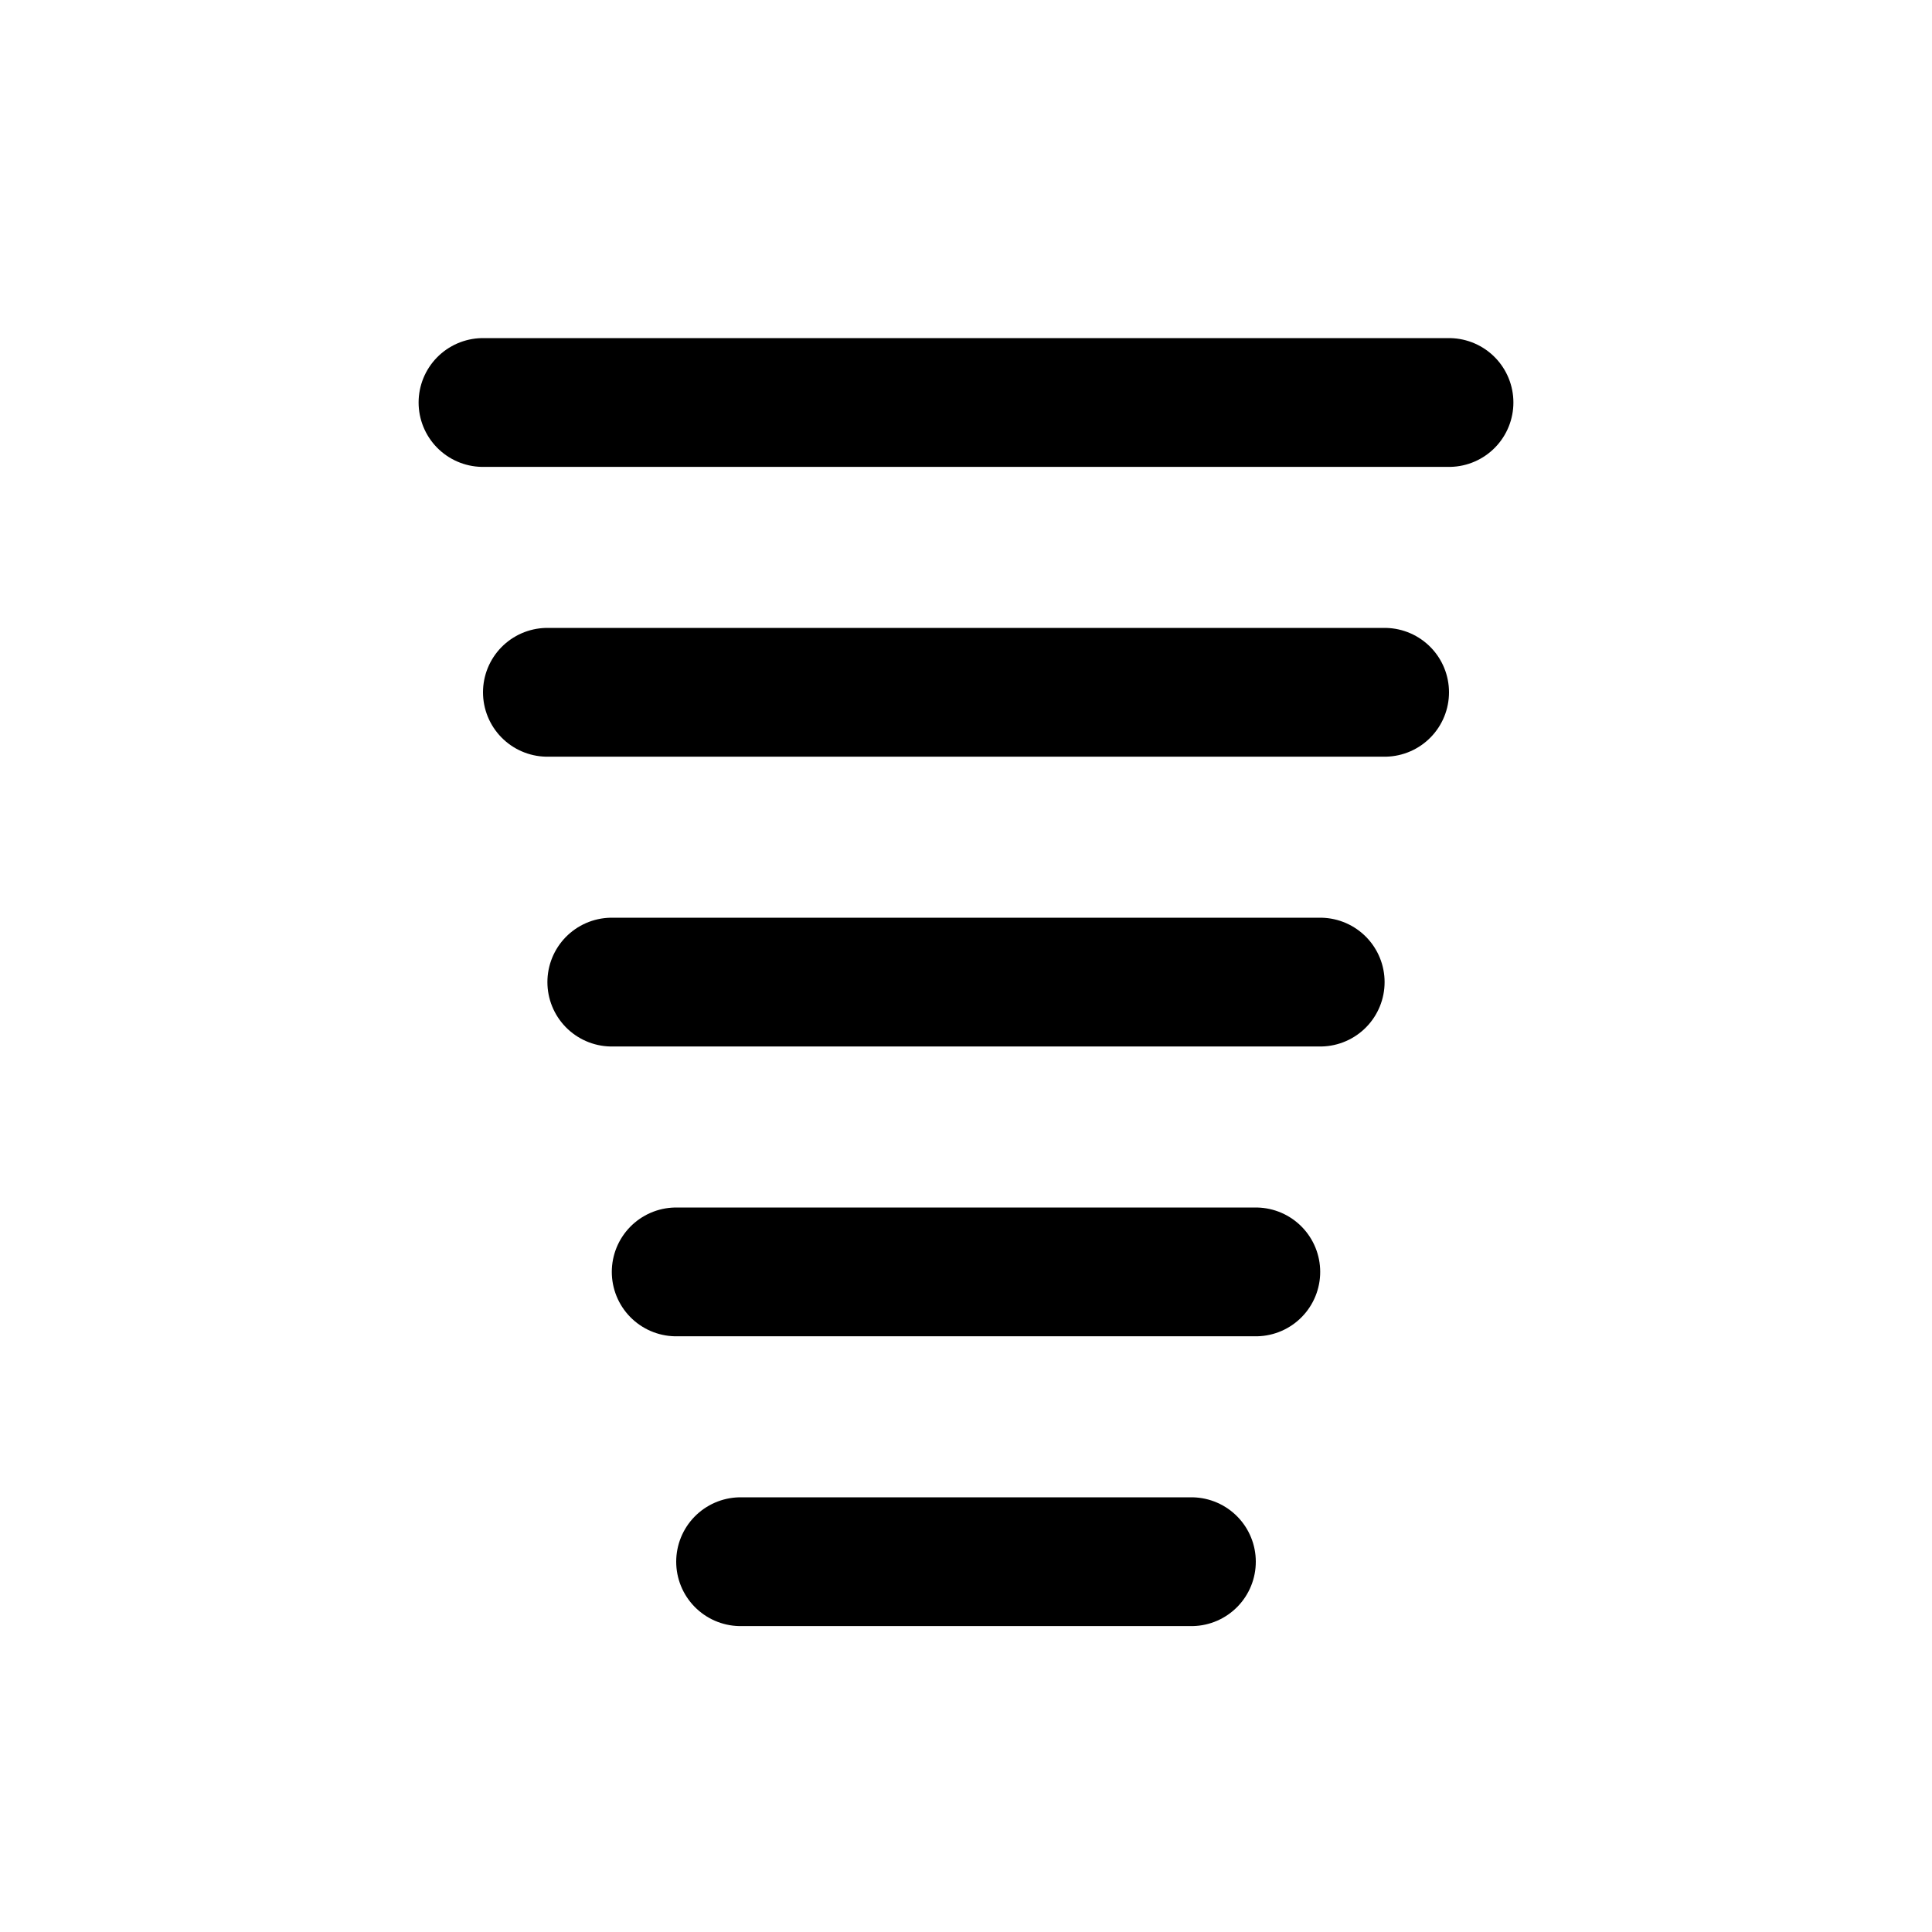
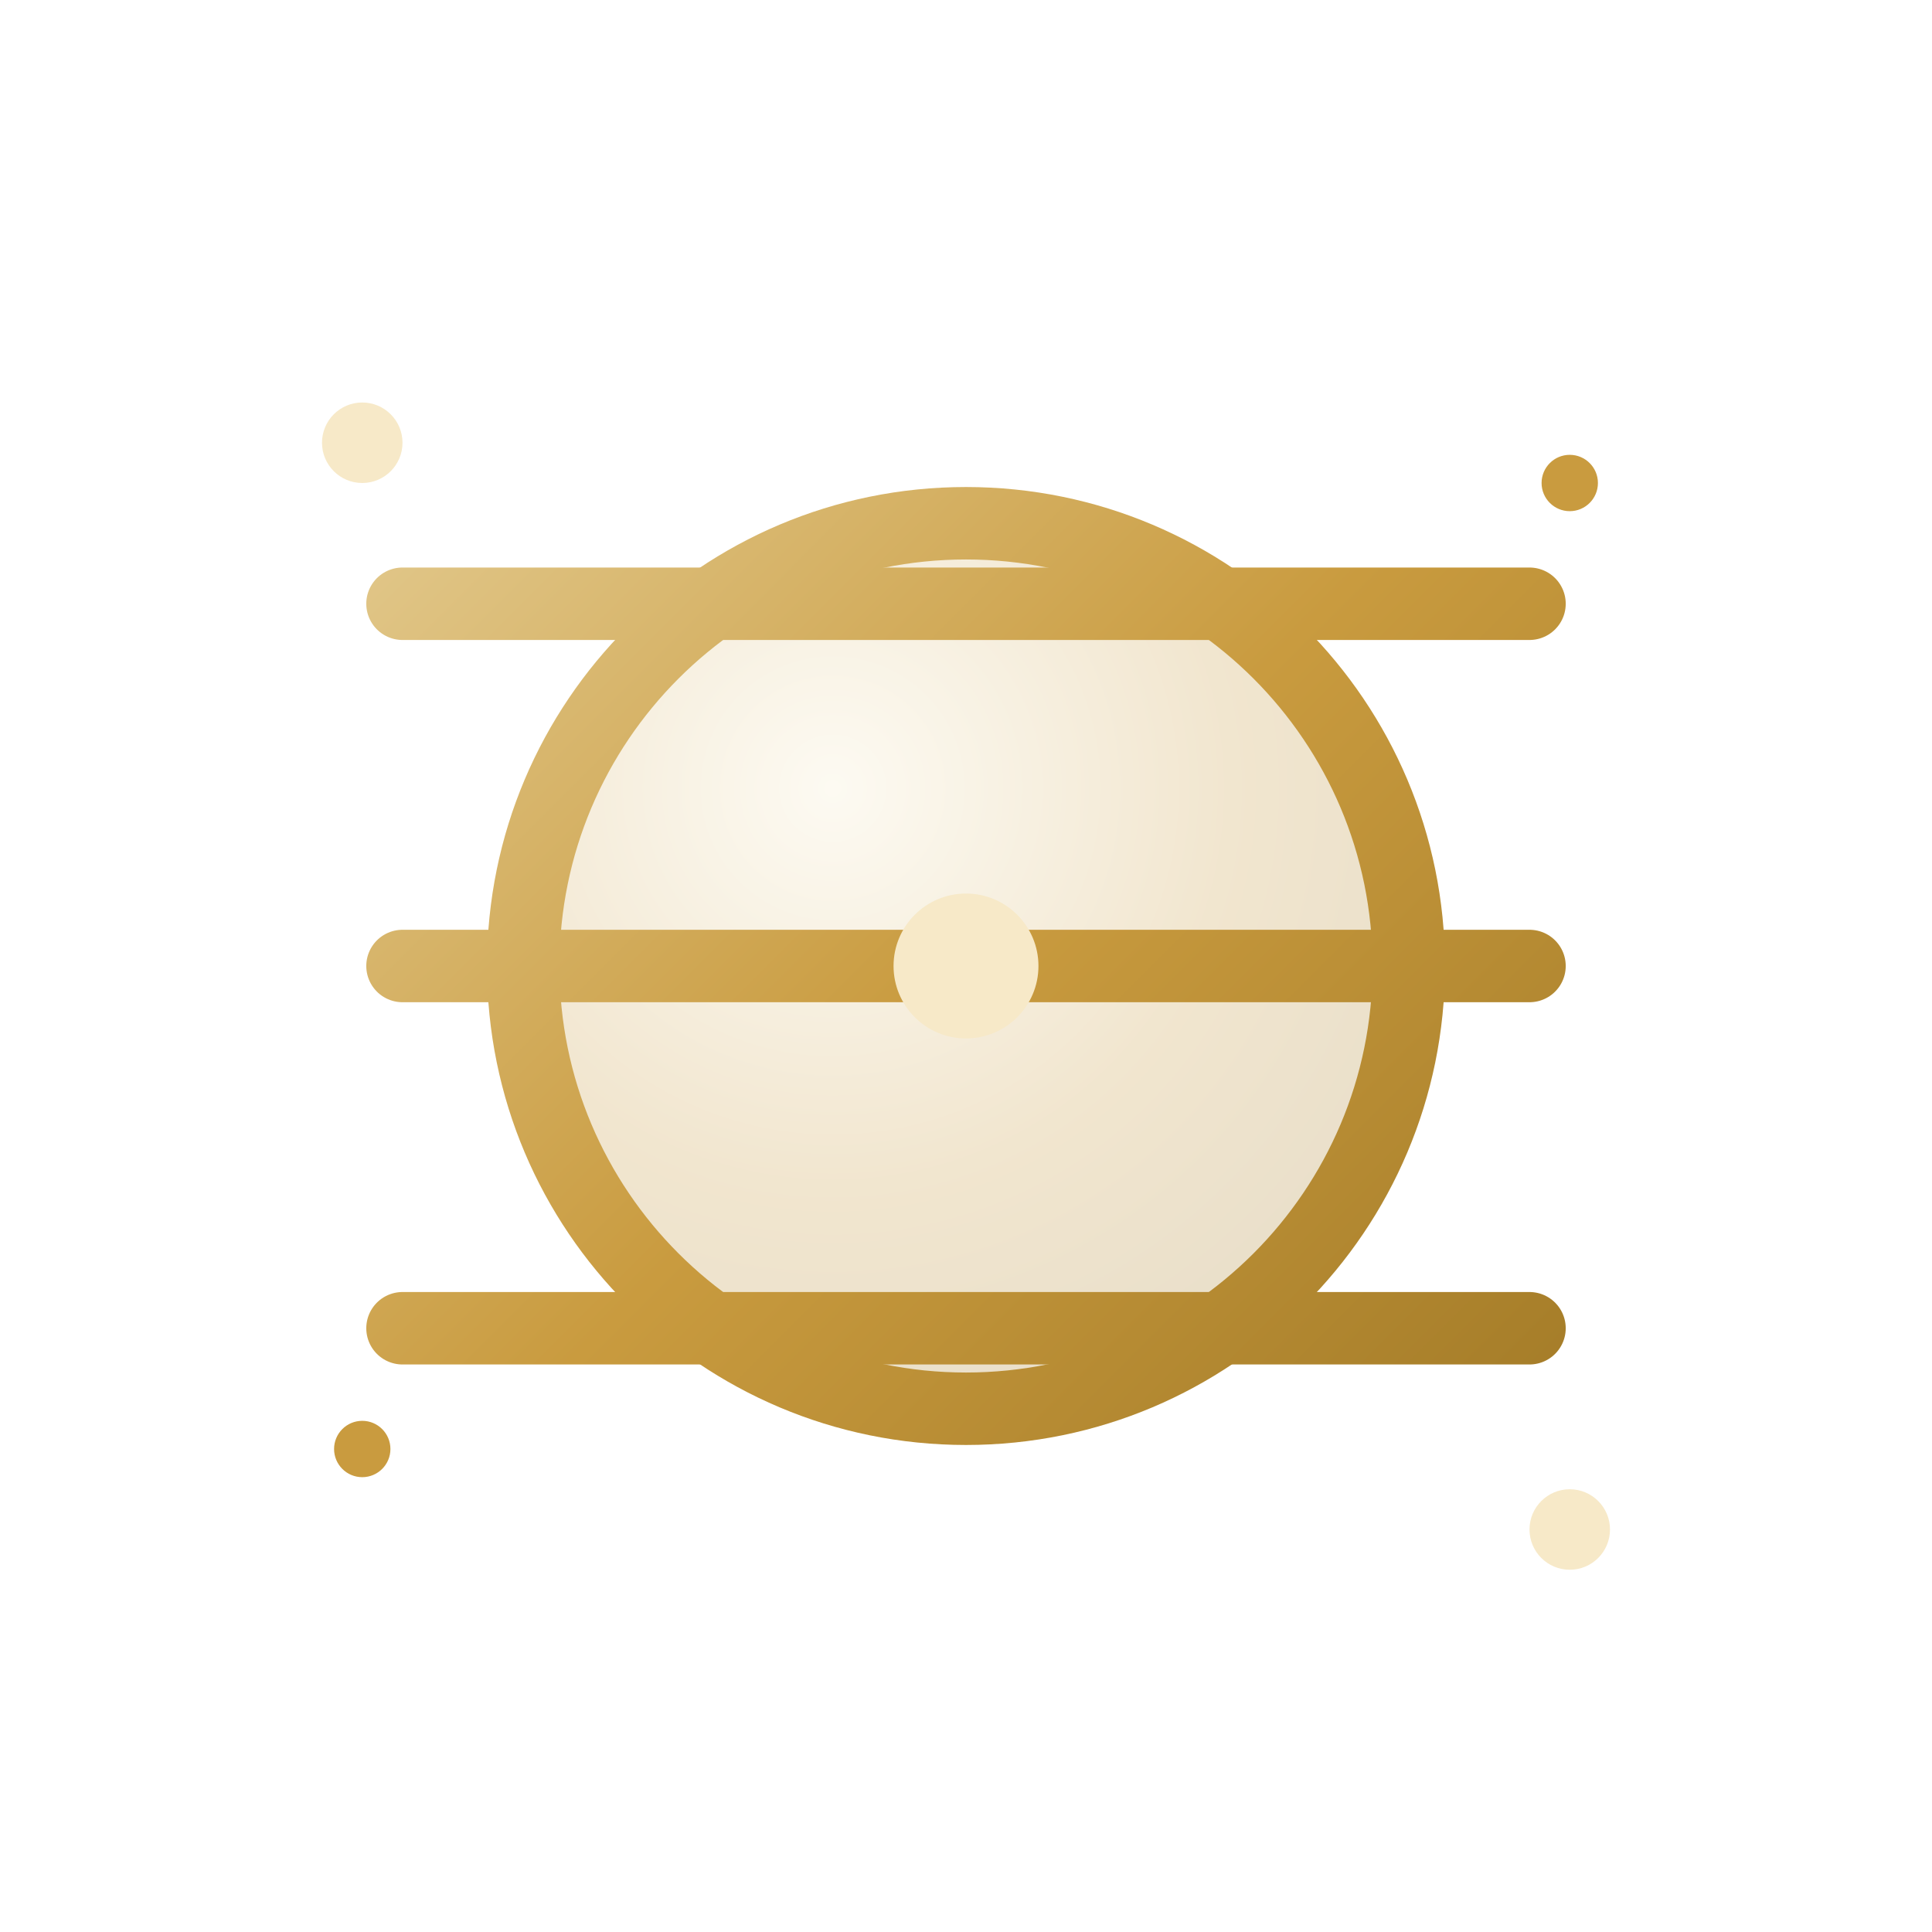
- <svg xmlns="http://www.w3.org/2000/svg" viewBox="0 0 24 24" fill="none" stroke="currentColor" stroke-width="1.6" stroke-linecap="round" stroke-linejoin="round">
-   <line x1="6" y1="5" x2="18" y2="5" />
-   <line x1="6.8" y1="8.6" x2="17.2" y2="8.6" />
-   <line x1="7.6" y1="12.2" x2="16.4" y2="12.2" />
-   <line x1="8.4" y1="15.8" x2="15.6" y2="15.8" />
-   <line x1="9.2" y1="19.4" x2="14.8" y2="19.4" />
+ <svg xmlns="http://www.w3.org/2000/svg" viewBox="0 0 24 24" fill="none" stroke="url(#gold)" stroke-width="0.9" stroke-linecap="round" stroke-linejoin="round">
+   <defs>
+     <linearGradient id="gold" x1="3" y1="3" x2="21" y2="21" gradientUnits="userSpaceOnUse">
+       <stop offset="0" stop-color="#EBD9A8" />
+       <stop offset="0.5" stop-color="#C99B3F" />
+       <stop offset="1" stop-color="#96701F" />
+     </linearGradient>
+     <radialGradient id="goldFill" cx="0.35" cy="0.3" r="0.9">
+       <stop offset="0" stop-color="#F7EDCD" />
+       <stop offset="0.5" stop-color="#C99B3F" />
+       <stop offset="1" stop-color="#96701F" />
+     </radialGradient>
+   </defs>
+   <circle cx="12" cy="12" r="5.5" fill="url(#goldFill)" fill-opacity="0.25" />
+   <line x1="5" y1="7.5" x2="19" y2="7.5" />
+   <line x1="5" y1="12" x2="19" y2="12" />
+   <line x1="5" y1="16.5" x2="19" y2="16.5" />
+   <circle cx="12" cy="12" r="0.9" fill="#F7E9C8" stroke="none" />
+   <circle cx="4.5" cy="5.5" r="0.5" fill="#F7E9C8" stroke="none" />
+   <circle cx="19.5" cy="19" r="0.5" fill="#F7E9C8" stroke="none" />
+   <circle cx="4.5" cy="18" r="0.35" fill="#C99B3F" stroke="none" />
+   <circle cx="19.5" cy="6" r="0.35" fill="#C99B3F" stroke="none" />
</svg>
